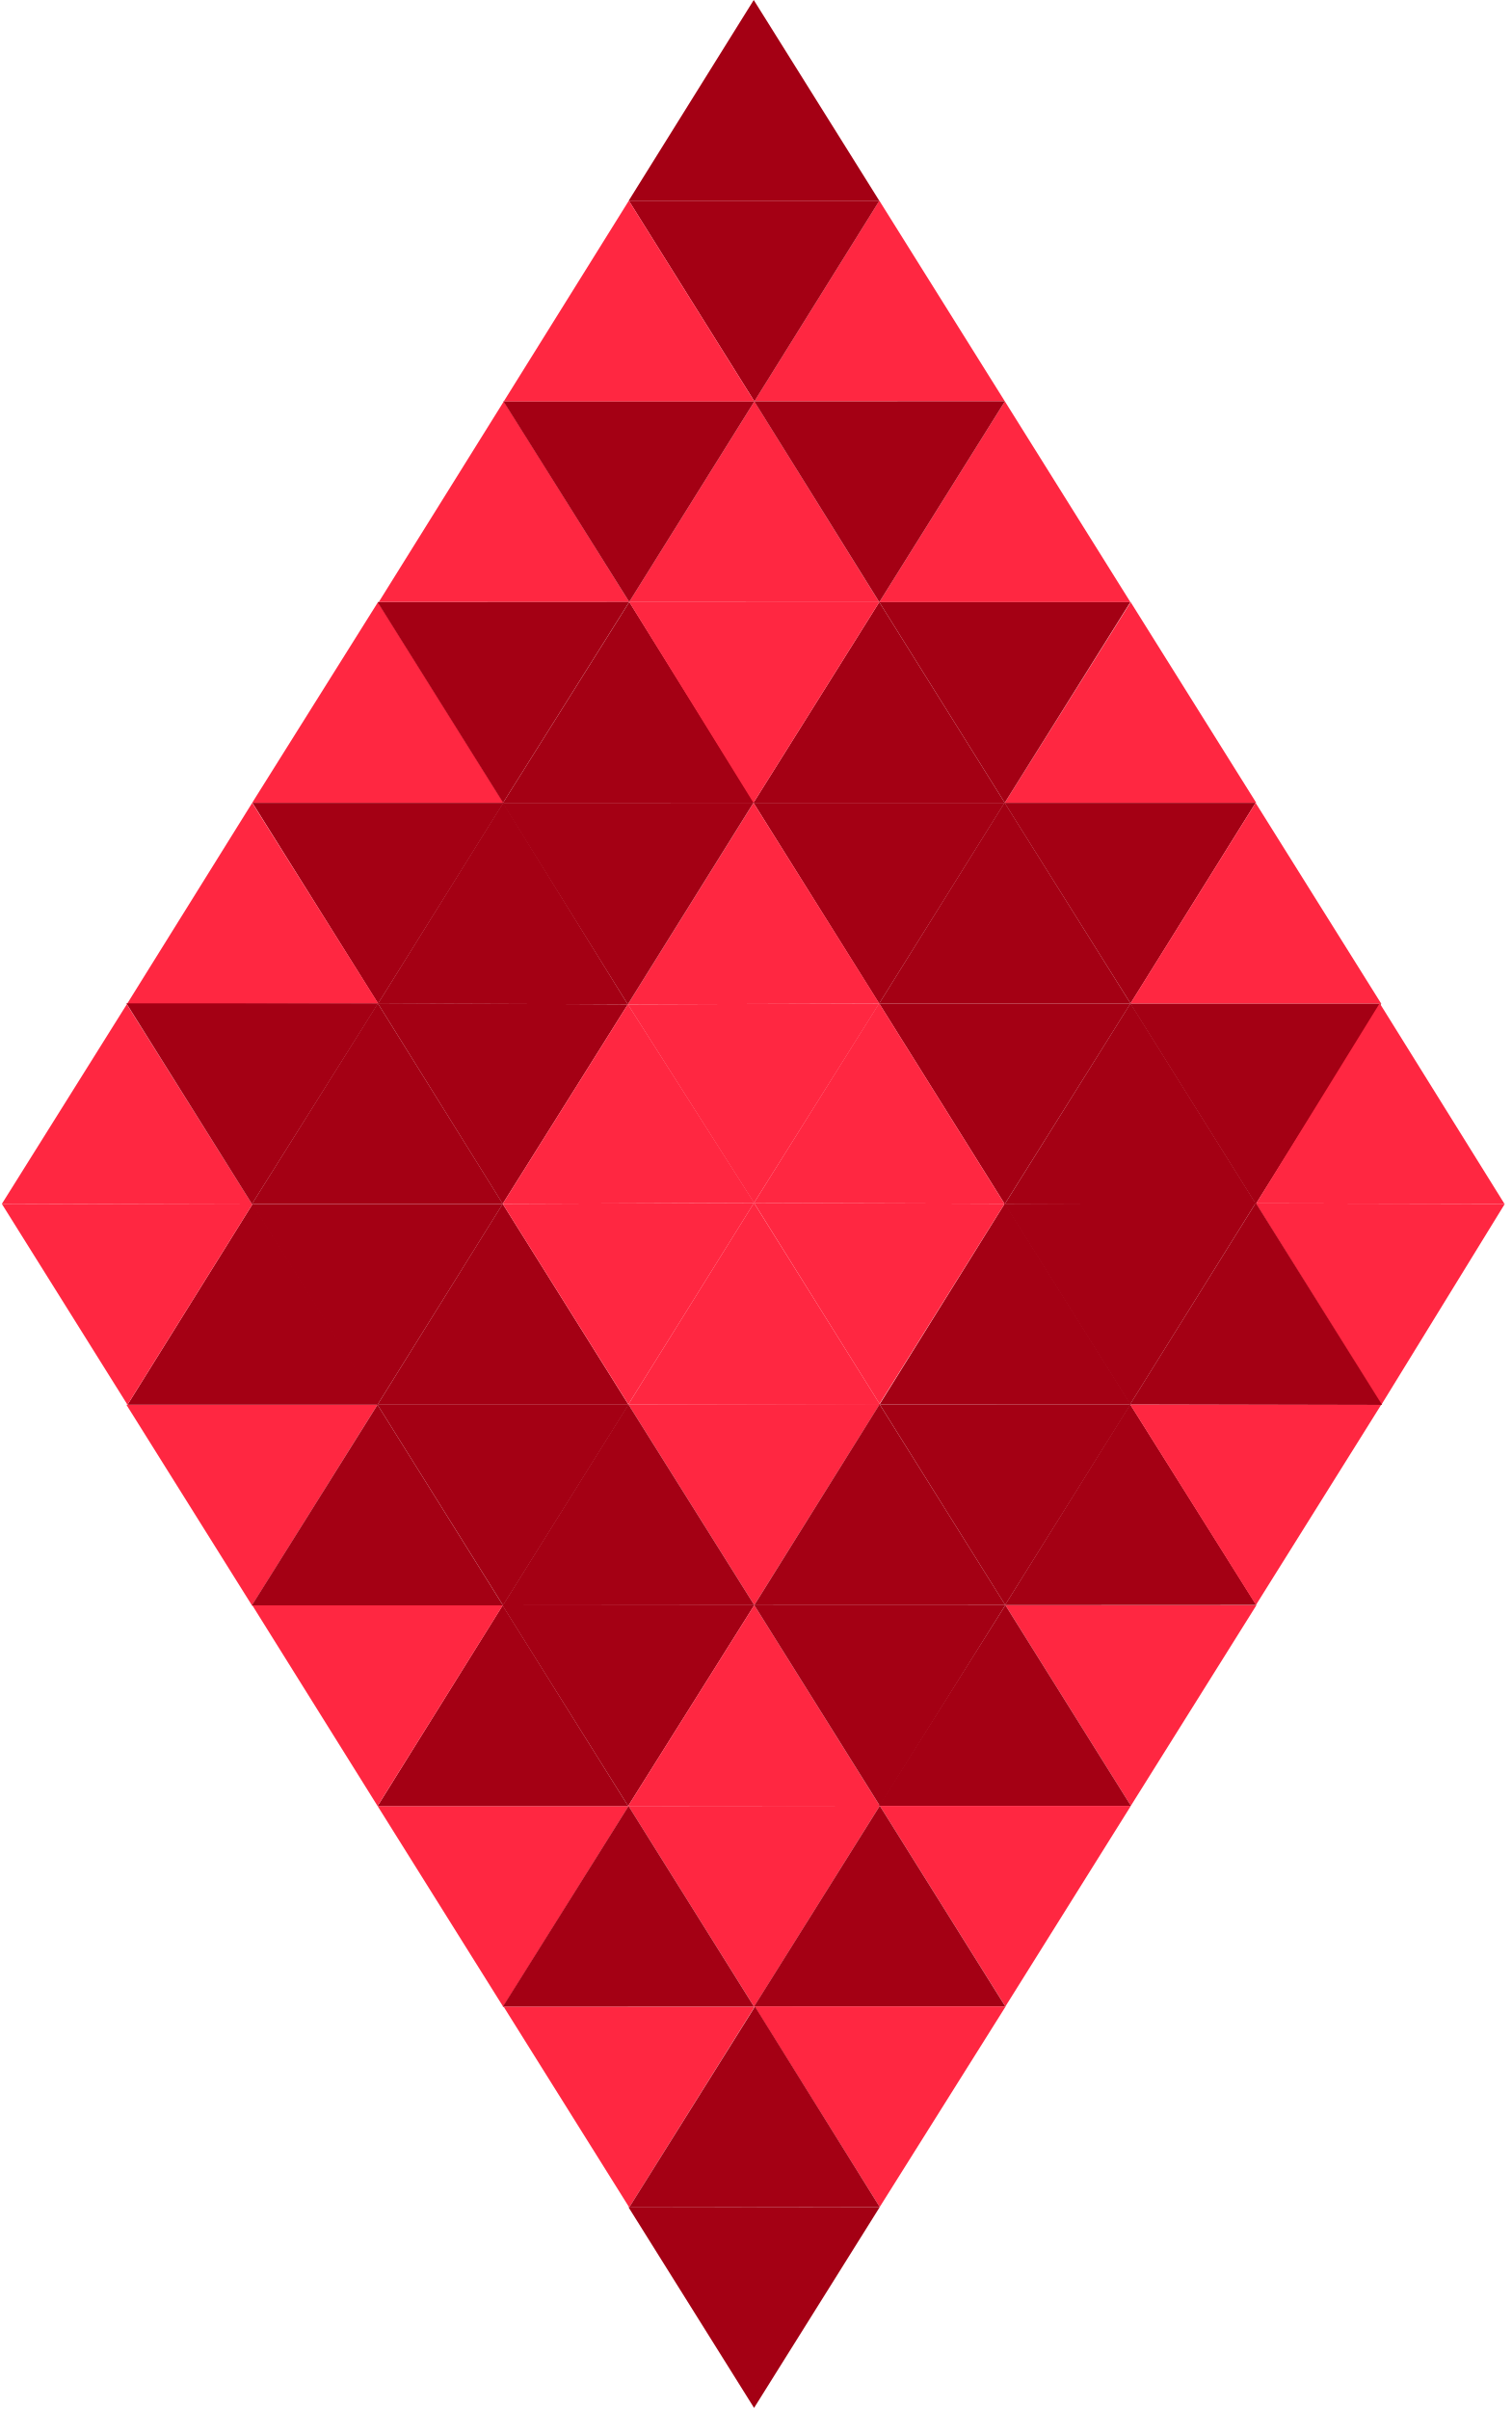
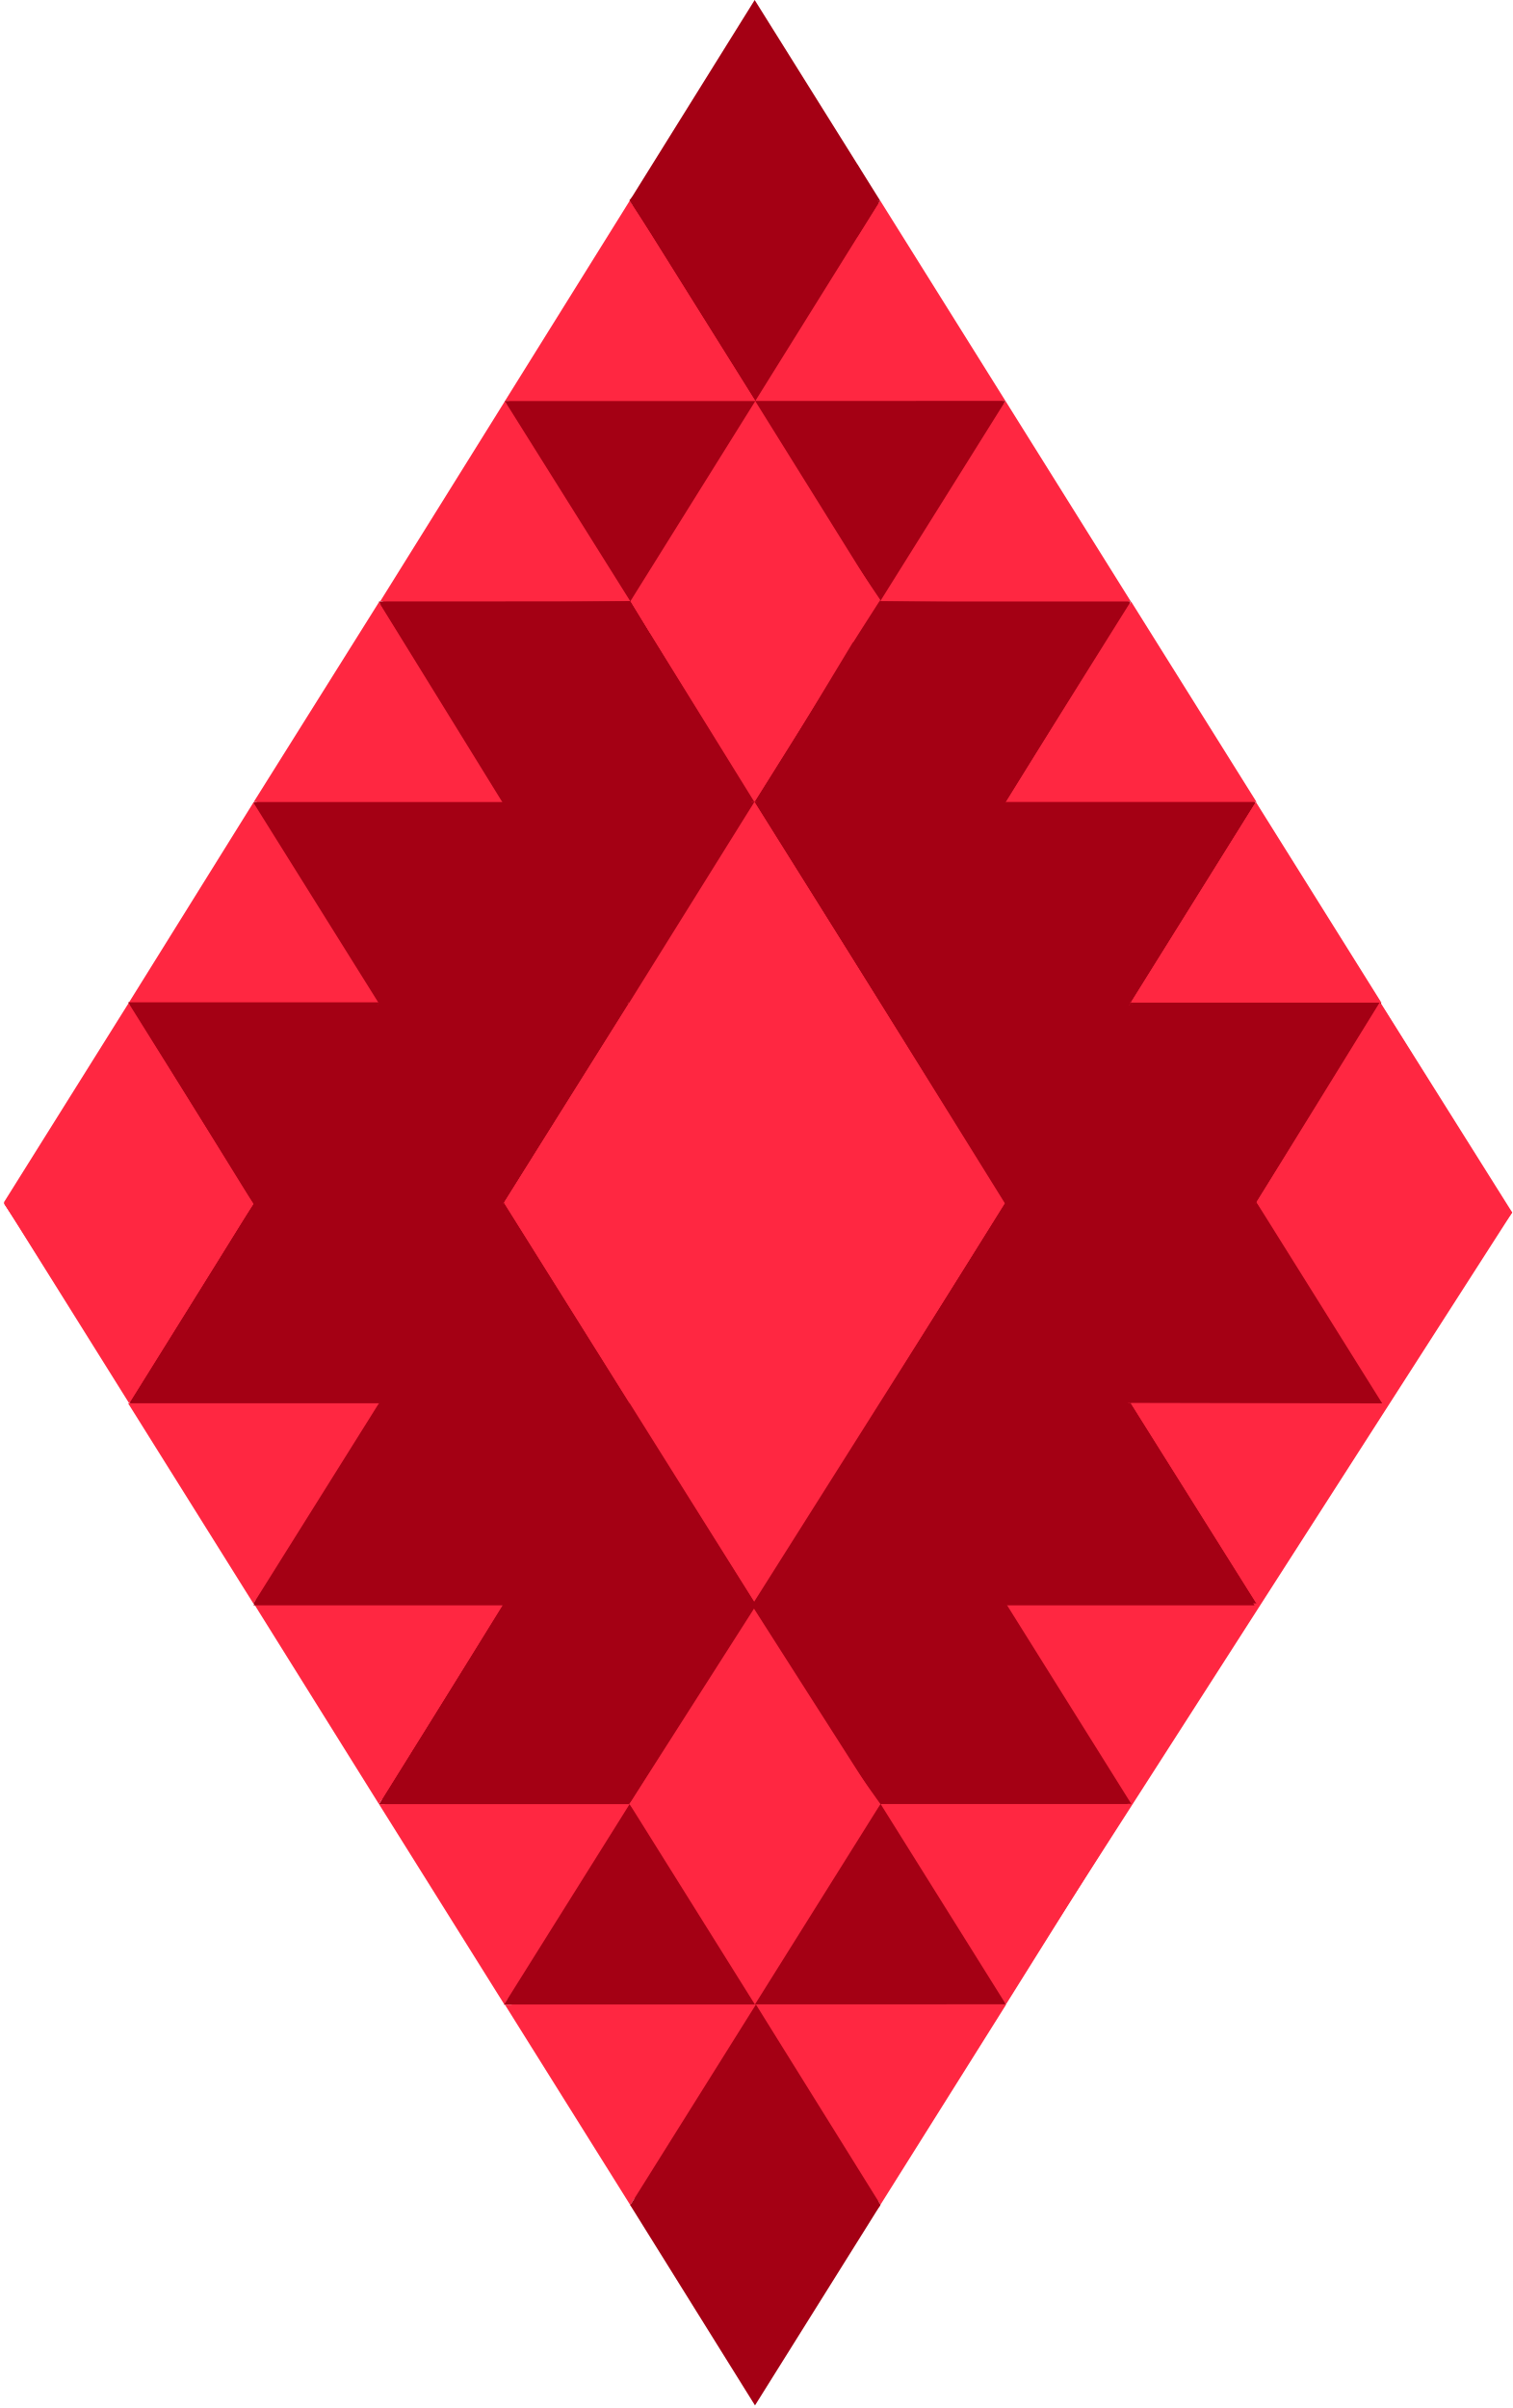
- <svg xmlns="http://www.w3.org/2000/svg" width="202" height="322" viewBox="0 0 202 322" fill="none">
-   <path d="M84.112 80.469L67.336 53.647L50.625 80.469H84.112Z" fill="#FF2741" />
-   <path d="M117.518 80.484L100.825 53.652L84.082 80.474L117.518 80.484Z" fill="#FF2741" />
-   <path d="M117.516 26.822L100.742 0L84.031 26.822H117.516Z" fill="#A40014" />
-   <path d="M151.087 80.486L134.306 53.642L117.52 80.486H151.087Z" fill="#FF2741" />
-   <path d="M134.305 53.646L117.531 26.824L100.82 53.646H134.305Z" fill="#FF2741" />
-   <path d="M100.84 53.634L84.1 80.458L67.285 53.634H100.84Z" fill="#A40014" />
-   <path d="M134.31 53.642L117.524 80.484L100.812 53.649L134.31 53.642Z" fill="#A40014" />
-   <path d="M134.301 107.32L117.52 80.483L100.703 107.31L134.301 107.32Z" fill="#A40014" />
-   <path d="M67.301 107.305L50.52 80.483L33.703 107.31L67.301 107.305Z" fill="#FF2741" />
-   <path d="M100.832 107.305L84.11 80.46L67.234 107.31L100.832 107.305Z" fill="#A40014" />
-   <path d="M167.902 107.305L151.12 80.483L134.289 107.31L167.902 107.305Z" fill="#FF2741" />
-   <path d="M134.269 107.311L117.507 134.143L100.711 107.311H134.269Z" fill="#A40014" />
-   <path d="M151.077 80.483L134.29 107.305L117.52 80.483H151.077Z" fill="#A40014" />
-   <path d="M117.537 26.824L100.828 53.646L84.047 26.824H117.537Z" fill="#A40014" />
-   <path d="M117.519 80.484L100.707 107.311L84.102 80.471L117.519 80.484Z" fill="#FF2741" />
-   <path d="M117.538 134.151L100.71 107.309L83.91 134.254L117.538 134.151Z" fill="#FF2741" />
-   <path d="M117.508 134.143L100.779 160.784L83.91 134.253L117.508 134.143Z" fill="#FF2741" />
-   <path d="M117.653 187.782L100.773 160.784L83.984 187.709L117.653 187.782Z" fill="#FF2741" />
-   <path d="M117.572 187.699L100.813 214.551L83.984 187.709L117.572 187.699Z" fill="#FF2741" />
-   <path d="M184.618 134.128L167.844 160.95L151.062 134.128H184.618Z" fill="#A40014" />
-   <path d="M83.91 134.253L67.245 107.306L50.523 134.135L83.91 134.253Z" fill="#A40014" />
-   <path d="M83.911 134.253L67.188 160.914L50.484 134.095L83.911 134.253Z" fill="#A40014" />
-   <path d="M100.707 107.3L83.909 134.253L67.152 107.31L100.707 107.3Z" fill="#A40014" />
-   <path d="M67.293 107.311L50.535 134.143L33.738 107.311H67.293Z" fill="#A40014" />
-   <path d="M50.566 134.151L33.709 107.309L16.938 134.254L50.566 134.151Z" fill="#FF2741" />
-   <path d="M100.823 160.792L83.919 134.238L67.188 160.915L100.823 160.792Z" fill="#FF2741" />
-   <path d="M33.719 161L16.949 134.238L0.25 160.915L33.719 161Z" fill="#FF2741" />
-   <path d="M50.543 134.112L33.676 160.939L16.895 134.117L50.543 134.112Z" fill="#A40014" />
-   <path d="M50.452 187.767L33.676 214.589L16.895 187.767H50.452Z" fill="#FF2741" />
-   <path d="M67.205 160.917L50.499 134.115L33.68 160.917H67.205Z" fill="#A40014" />
-   <path d="M167.821 107.306L151.102 134.128L134.266 107.306H167.821Z" fill="#A40014" />
-   <path d="M151.108 134.133L134.267 107.275L117.508 134.128L151.108 134.133Z" fill="#A40014" />
-   <path d="M184.596 134.133L167.82 107.311L151.086 134.128L184.596 134.133Z" fill="#FF2741" />
-   <path d="M151.103 134.128L134.289 160.95L117.508 134.128H151.103Z" fill="#A40014" />
-   <path d="M201.124 160.919L184.625 187.772L167.844 160.85L201.124 160.919Z" fill="#FF2741" />
-   <path d="M134.255 160.9L117.5 134.101L100.766 160.795L134.255 160.9Z" fill="#FF2741" />
-   <path d="M201.08 160.912L184.404 134.1L167.898 160.85L201.08 160.912Z" fill="#FF2741" />
-   <path d="M84.008 187.766L67.187 160.909L50.453 187.766H84.008Z" fill="#A40014" />
-   <path d="M50.598 187.766L33.777 160.909L17.043 187.766H50.598Z" fill="#A40014" />
-   <path d="M84.011 187.767L67.234 214.587L50.453 187.765L84.011 187.767Z" fill="#A40014" />
-   <path d="M67.23 214.589L50.456 187.767L33.645 214.606L67.23 214.589Z" fill="#A40014" />
-   <path d="M100.815 214.551L83.988 187.714L67.199 214.579L100.815 214.551Z" fill="#A40014" />
-   <path d="M100.818 214.548L83.954 241.405L67.109 214.521L100.818 214.548Z" fill="#A40014" />
-   <path d="M117.587 241.371L100.813 214.549L83.949 241.406L117.587 241.371Z" fill="#FF2741" />
-   <path d="M151.124 187.702L134.348 214.524L117.566 187.702H151.124Z" fill="#A40014" />
-   <path d="M134.375 214.551L117.591 241.37L100.812 214.551H134.375Z" fill="#A40014" />
-   <path d="M167.933 214.551L151.146 241.37L134.375 214.551H167.933Z" fill="#FF2741" />
-   <path d="M134.37 214.549L117.561 187.699L100.809 214.56L134.37 214.549Z" fill="#A40014" />
-   <path d="M167.908 214.531L151.06 187.709L134.32 214.549L167.908 214.531Z" fill="#A40014" />
-   <path d="M184.64 187.709L167.866 214.531L151.039 187.709H184.64Z" fill="#FF2741" />
-   <path d="M151.151 241.375L134.375 214.551L117.473 241.375H151.151Z" fill="#A40014" />
-   <path d="M117.589 241.37L100.785 268.225L84.004 241.4L117.589 241.37Z" fill="#FF2741" />
-   <path d="M117.589 295L100.785 321.855L84.004 295.03L117.589 295Z" fill="#A40014" />
-   <path d="M84.024 241.403L67.25 268.225L50.469 241.403H84.024Z" fill="#FF2741" />
-   <path d="M100.783 268.226L84.009 241.401L67.195 268.243L100.783 268.226Z" fill="#A40014" />
-   <path d="M151.149 241.378L134.375 268.2L117.594 241.378H151.149Z" fill="#FF2741" />
-   <path d="M134.363 268.192L117.589 241.37L100.777 268.212L134.363 268.192Z" fill="#A40014" />
-   <path d="M167.877 160.932L151.101 134.11L134.289 160.95L167.877 160.932Z" fill="#A40014" />
-   <path d="M100.783 160.784L83.986 187.714L67.188 160.915L100.783 160.784Z" fill="#FF2741" />
-   <path d="M184.722 187.782L167.843 160.784L151.039 187.709L184.722 187.782Z" fill="#A40014" />
-   <path d="M151.129 187.702L134.308 160.845L117.574 187.699L151.129 187.702Z" fill="#A40014" />
-   <path d="M167.845 160.784L151.049 187.714L134.25 160.915L167.845 160.784Z" fill="#A40014" />
-   <path d="M134.27 160.9L117.559 187.644L100.777 160.784L134.27 160.9Z" fill="#FF2741" />
-   <path d="M67.195 160.92L50.454 187.767L33.66 160.92H67.195Z" fill="#A40014" />
-   <path d="M33.72 161L17.036 187.767L0.242 160.91L33.72 161Z" fill="#FF2741" />
-   <path d="M83.954 241.406L67.18 214.584L50.469 241.406H83.954Z" fill="#A40014" />
-   <path d="M134.413 268.19L117.58 295L100.855 268.19H134.413Z" fill="#FF2741" />
-   <path d="M100.872 268.228L84.098 295.05L67.316 268.228H100.872Z" fill="#FF2741" />
-   <path d="M117.58 295L100.909 268.211L84.098 295.051L117.58 295Z" fill="#A40014" />
-   <path d="M67.194 214.581L50.465 241.403L33.727 214.581H67.194Z" fill="#FF2741" />
-   <path d="M84.1 80.46L67.242 107.3L50.461 80.478L84.1 80.46Z" fill="#A40014" />
-   <path d="M100.823 53.646L84.047 26.824L67.336 53.646H100.823Z" fill="#FF2741" />
+ <svg xmlns="http://www.w3.org/2000/svg" width="179" height="285" viewBox="0 0 179 285" fill="none">
+   <path d="M89.5 1L0.5 142.4L89.5 283L179 143.5L89.5 1Z" fill="#FF2741" />
+   <path d="M74.621 71.177L59.782 47.452L45 71.177H74.621Z" fill="#FF2741" />
+   <path d="M104.169 71.191L89.403 47.457L74.594 71.182L104.169 71.191Z" fill="#FF2741" />
+   <path d="M104.169 23.725L89.332 0L74.551 23.725H104.169Z" fill="#A40014" />
+   <path d="M133.86 71.193L119.016 47.448L104.168 71.193H133.86Z" fill="#FF2741" />
+   <path d="M119.017 47.452L104.18 23.727L89.398 47.452H119.017Z" fill="#FF2741" />
+   <path d="M89.419 47.441L74.612 71.169L59.738 47.441H89.419Z" fill="#A40014" />
+   <path d="M119.02 47.448L104.172 71.191L89.391 47.455L119.02 47.448Z" fill="#A40014" />
+   <path d="M119.012 94.928L104.168 71.19L89.293 94.92L119.012 94.928Z" fill="#A40014" />
+   <path d="M59.75 94.915L44.906 71.19L30.031 94.92L59.75 94.915Z" fill="#FF2741" />
+   <path d="M89.41 94.916L74.618 71.17L59.691 94.92L89.41 94.916Z" fill="#A40014" />
+   <path d="M148.732 94.915L133.888 71.19L119 94.92L148.732 94.915Z" fill="#FF2741" />
+   <path d="M118.984 94.921L104.158 118.655L89.301 94.921H118.984Z" fill="#A40014" />
+   <path d="M133.851 71.19L119.002 94.915L104.168 71.19H133.851Z" fill="#A40014" />
+   <path d="M104.186 23.727L89.406 47.452L74.562 23.727H104.186Z" fill="#A40014" />
+   <path d="M104.168 71.192L89.298 94.921L74.609 71.18L104.168 71.192Z" fill="#FF2741" />
+   <path d="M104.187 118.662L89.302 94.919L74.441 118.753L104.187 118.662Z" fill="#FF2741" />
+   <path d="M104.16 118.654L89.363 142.219L74.441 118.752L104.16 118.654Z" fill="#FF2741" />
+   <path d="M104.289 166.1L89.358 142.22L74.508 166.036L104.289 166.1Z" fill="#FF2741" />
+   <path d="M104.218 166.027L89.394 189.779L74.508 166.036L104.218 166.027Z" fill="#FF2741" />
+   <path d="M163.521 118.642L148.684 142.367L133.84 118.642H163.521Z" fill="#A40014" />
+   <path d="M74.438 118.752L59.697 94.916L44.906 118.648L74.438 118.752Z" fill="#A40014" />
+   <path d="M74.442 118.752L59.65 142.335L44.875 118.612L74.442 118.752Z" fill="#A40014" />
+   <path d="M89.298 94.911L74.439 118.752L59.617 94.921L89.298 94.911Z" fill="#A40014" />
+   <path d="M59.743 94.921L44.92 118.655L30.062 94.921H59.743Z" fill="#A40014" />
+   <path d="M44.944 118.662L30.034 94.919L15.199 118.753L44.944 118.662Z" fill="#FF2741" />
+   <path d="M89.4 142.227L74.448 118.739L59.648 142.336L89.4 142.227Z" fill="#FF2741" />
+   <path d="M30.046 142.411L15.213 118.739L0.441 142.336L30.046 142.411Z" fill="#FF2741" />
+   <path d="M44.927 118.627L30.008 142.356L15.164 118.631L44.927 118.627Z" fill="#A40014" />
+   <path d="M44.847 166.087L30.008 189.812L15.164 166.087H44.847Z" fill="#FF2741" />
+   <path d="M59.666 142.337L44.889 118.63L30.012 142.337H59.666Z" fill="#A40014" />
+   <path d="M148.661 94.916L133.873 118.641L118.98 94.916H148.661Z" fill="#A40014" />
+   <path d="M133.881 118.645L118.984 94.889L104.16 118.64L133.881 118.645Z" fill="#A40014" />
+   <path d="M163.5 118.646L148.661 94.921L133.859 118.642L163.5 118.646Z" fill="#FF2741" />
+   <path d="M133.877 118.642L119.004 142.367L104.16 118.642H133.877Z" fill="#A40014" />
+   <path d="M178.122 142.339L163.527 166.091L148.684 142.277L178.122 142.339Z" fill="#FF2741" />
+   <path d="M118.975 142.322L104.154 118.617L89.352 142.229L118.975 142.322Z" fill="#FF2741" />
+   <path d="M178.081 142.332L163.33 118.616L148.73 142.278L178.081 142.332Z" fill="#FF2741" />
+   <path d="M74.528 166.086L59.649 142.33L44.848 166.086H74.528Z" fill="#A40014" />
+   <path d="M44.974 166.086L30.095 142.33L15.293 166.086H44.974Z" fill="#A40014" />
+   <path d="M74.531 166.087L59.691 189.81L44.848 166.085L74.531 166.087Z" fill="#A40014" />
+   <path d="M59.688 189.812L44.851 166.087L29.98 189.828L59.688 189.812Z" fill="#A40014" />
+   <path d="M89.394 189.778L74.511 166.04L59.66 189.803L89.394 189.778Z" fill="#A40014" />
+   <path d="M89.394 189.776L74.477 213.533L59.578 189.752L89.394 189.776Z" fill="#A40014" />
+   <path d="M104.231 213.502L89.394 189.777L74.477 213.534L104.231 213.502Z" fill="#FF2741" />
+   <path d="M133.894 166.03L119.055 189.755L104.211 166.03H133.894Z" fill="#A40014" />
+   <path d="M119.078 189.778L104.232 213.501L89.391 189.778H119.078Z" fill="#A40014" />
+   <path d="M148.761 189.778L133.913 213.501L119.078 189.778H148.761Z" fill="#FF2741" />
+   <path d="M119.077 189.777L104.209 166.027L89.391 189.787L119.077 189.777Z" fill="#A40014" />
+   <path d="M148.741 189.761L133.838 166.036L119.031 189.777L148.741 189.761Z" fill="#A40014" />
+   <path d="M163.542 166.036L148.705 189.761L133.82 166.036H163.542Z" fill="#FF2741" />
+   <path d="M133.915 213.506L119.075 189.778L104.125 213.506H133.915Z" fill="#A40014" />
+   <path d="M104.231 213.501L89.367 237.255L74.523 213.528L104.231 213.501Z" fill="#FF2741" />
+   <path d="M104.232 260.939L89.369 284.693L74.57 260.939H104.232Z" fill="#A40014" />
+   <path d="M74.544 213.53L59.707 237.255L44.863 213.53H74.544Z" fill="#FF2741" />
+   <path d="M89.366 237.256L74.529 213.528L59.656 237.271L89.366 237.256Z" fill="#A40014" />
+   <path d="M133.915 213.508L119.078 237.233L104.234 213.508H133.915Z" fill="#FF2741" />
+   <path d="M119.067 237.226L104.23 213.501L89.359 237.244L119.067 237.226Z" fill="#A40014" />
+   <path d="M148.71 142.35L133.87 118.625L119 142.366L148.71 142.35Z" fill="#A40014" />
+   <path d="M89.365 142.22L74.508 166.04L59.648 142.335L89.365 142.22Z" fill="#FF2741" />
+   <path d="M163.614 166.1L148.684 142.22L133.82 166.036L163.614 166.1Z" fill="#A40014" />
+   <path d="M133.9 166.03L119.02 142.273L104.219 166.027L133.9 166.03Z" fill="#A40014" />
+   <path d="M148.685 142.22L133.828 166.04L118.969 142.335L148.685 142.22Z" fill="#A40014" />
+   <path d="M118.985 142.322L104.203 166L89.359 142.22L118.985 142.322Z" fill="#FF2741" />
+   <path d="M59.655 142.34L44.847 166.087L29.992 142.34H59.655Z" fill="#A40014" />
+   <path d="M30.046 142.411L15.288 166.087L0.434 142.331L30.046 142.411Z" fill="#FF2741" />
+   <path d="M74.482 213.533L59.645 189.808L44.863 213.533H74.482Z" fill="#A40014" />
+   <path d="M119.113 237.225L104.223 260.939L89.43 237.225H119.113Z" fill="#FF2741" />
+   <path d="M89.442 237.258L74.606 260.983L59.762 237.258H89.442Z" fill="#FF2741" />
+   <path d="M104.226 260.939L89.48 237.243L74.609 260.984L104.226 260.939Z" fill="#A40014" />
+   <path d="M59.654 189.805L44.857 213.53L30.051 189.805H59.654Z" fill="#FF2741" />
+   <path d="M74.611 71.17L59.699 94.911L44.855 71.186L74.611 71.17Z" fill="#A40014" />
+   <path d="M89.398 47.452L74.559 23.727L59.777 47.452H89.398Z" fill="#FF2741" />
+   <path d="M89 95L74.6 71.149L45 71.5L59.5 95H30L45 119H15.5L30 142.5L15.5 166H45L30 190H59.5L45 213.5H74.5L89.5 190L59.5 142.5L89 95Z" fill="#A40014" />
+   <path d="M89.5 95L103.9 71.149L133.5 71.5L119 95H148.5L133.5 119H163L148.5 142.5L163 166H133.5L148.5 190H119L133.5 213.5H104L89 190L119 142.5L89.5 95Z" fill="#A40014" />
+   <path d="M3 139.5L0.5 142.5L2.5 145.5H28L30 142.5L28 139.5H3Z" fill="#FF2741" />
+   <path d="M151.499 141L148.75 142.3L151.999 147H176.499L178.999 143.5L176.499 141H151.499Z" fill="#FF2741" />
+   <path d="M77.5 20.5L74.5 23.7L77 27.5L101.5 28L104 24L101.5 19.5L77.5 20.5Z" fill="#A40014" />
+   <path d="M77.499 68L74.699 71.2L76.999 75L100.999 76L104.199 71L101.499 67L77.499 68Z" fill="#FF2741" />
+   <path d="M77.752 210L74.5 213.5L77.261 217L100.854 218L104.2 213.5L101 209L77.752 210Z" fill="#FF2741" />
+   <path d="M77.501 258L74.652 261L77.501 264.5H101.501L104.201 261L101.501 257L77.501 258Z" fill="#A40014" />
</svg>
